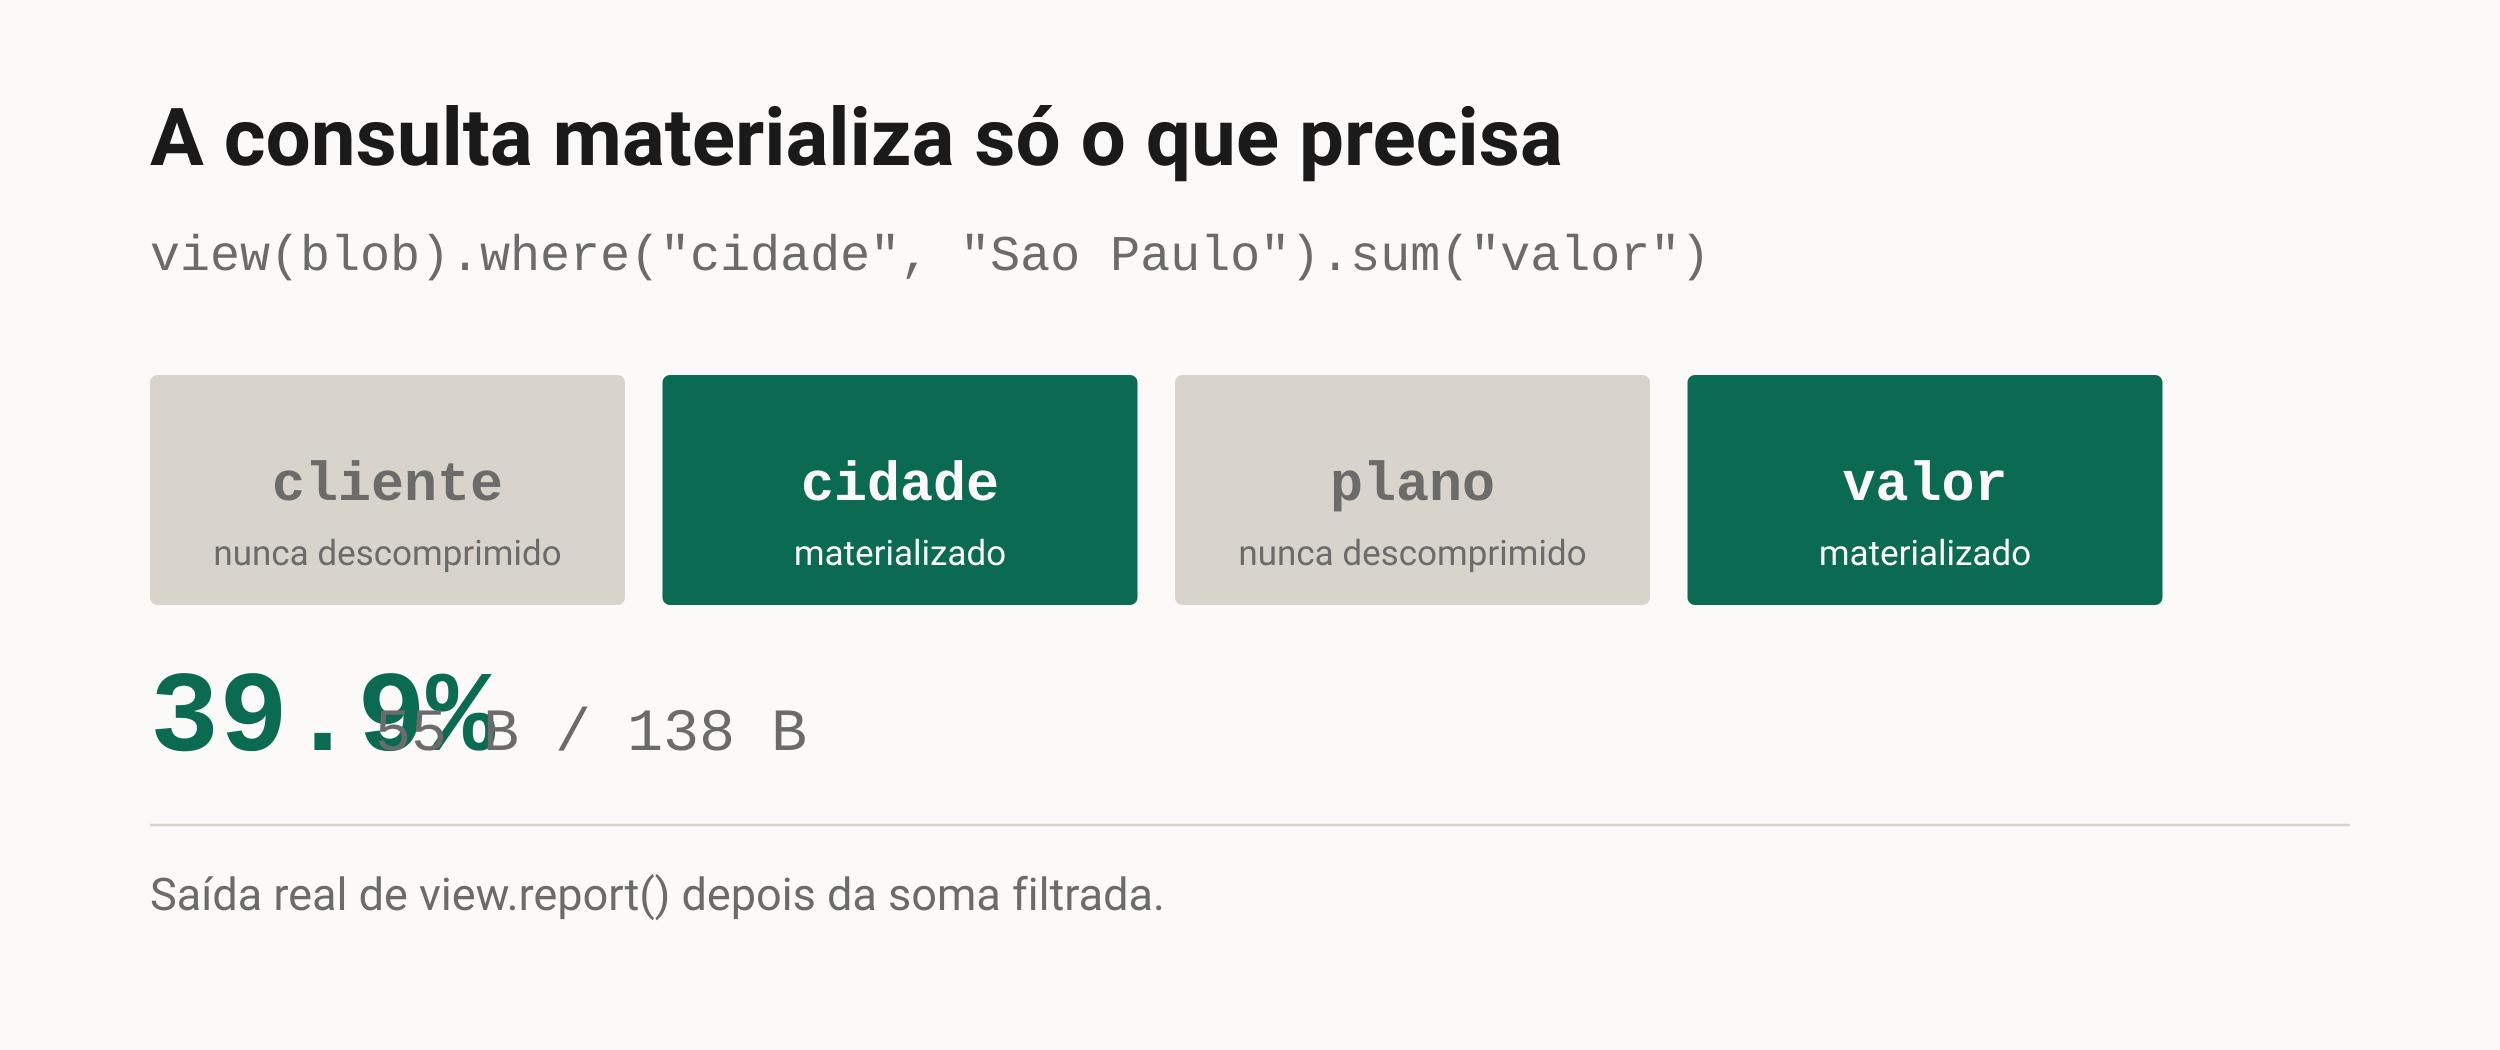
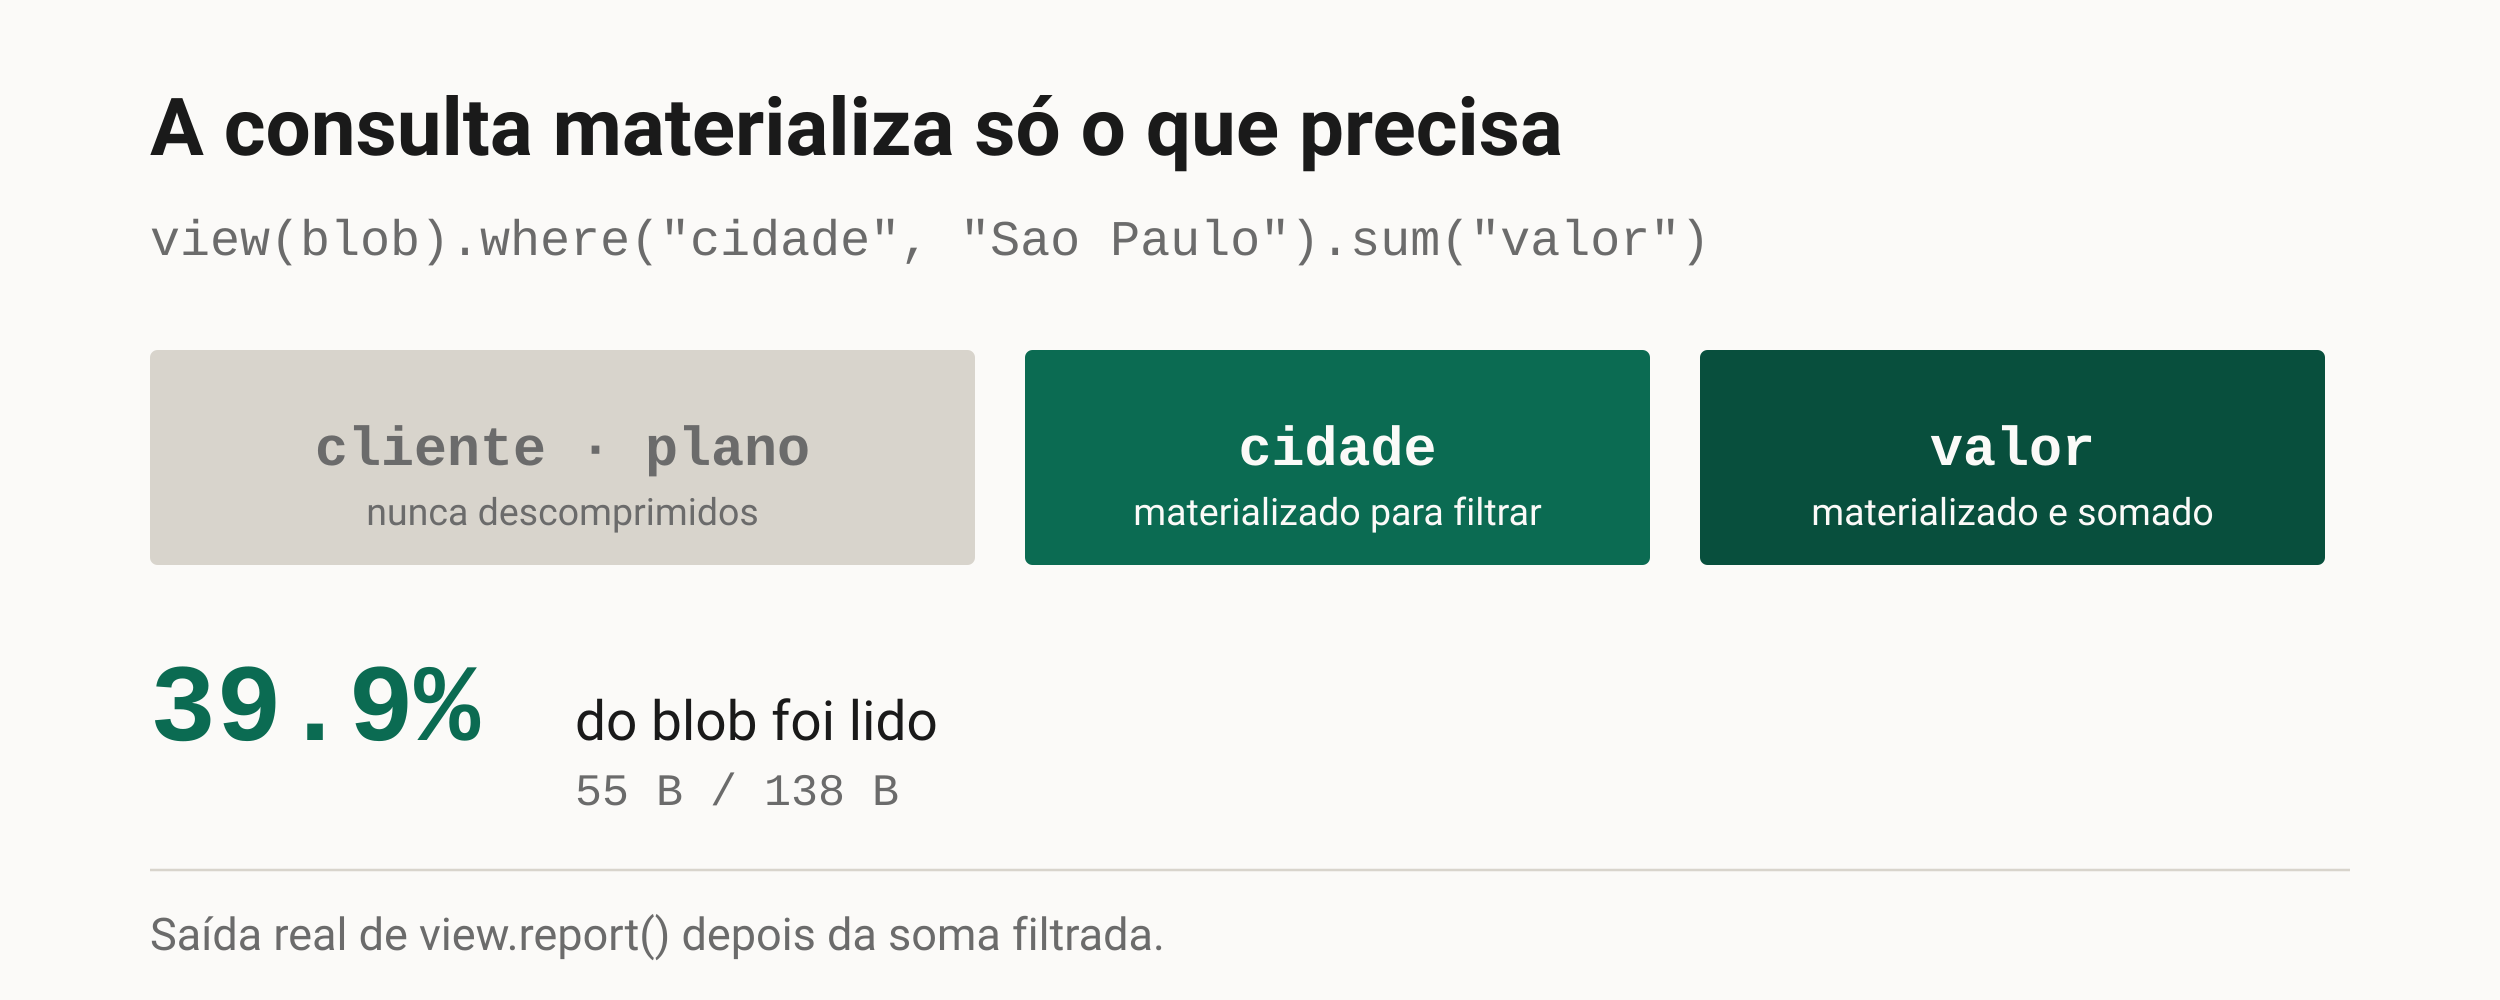
- <svg xmlns="http://www.w3.org/2000/svg" width="1000" height="420" viewBox="0 0 1000 420">
-   <rect width="1000" height="420" fill="#fbfaf8" />
-   <text x="60" y="66" font-family="system-ui, -apple-system, 'Segoe UI', Roboto, Helvetica, Arial, sans-serif" font-size="32" fill="#1a1a1a" font-weight="600" text-anchor="start" xml:space="preserve">A consulta materializa só o que precisa</text>
-   <text x="60" y="108" font-family="ui-monospace, SFMono-Regular, Consolas, 'Liberation Mono', monospace" font-size="20" fill="#6b6b6b" text-anchor="start" xml:space="preserve">view(blob).where("cidade", "Sao Paulo").sum("valor")</text>
-   <rect x="60" y="150" width="190" height="92" rx="3" fill="#d8d4cc" />
-   <text x="155" y="200" font-family="ui-monospace, SFMono-Regular, Consolas, 'Liberation Mono', monospace" font-size="22" fill="#6b6b6b" font-weight="600" text-anchor="middle" xml:space="preserve">cliente</text>
-   <text x="155" y="226" font-family="system-ui, -apple-system, 'Segoe UI', Roboto, Helvetica, Arial, sans-serif" font-size="14" fill="#6b6b6b" text-anchor="middle" xml:space="preserve">nunca descomprimido</text>
-   <rect x="265" y="150" width="190" height="92" rx="3" fill="#0b6b52" />
-   <text x="360" y="200" font-family="ui-monospace, SFMono-Regular, Consolas, 'Liberation Mono', monospace" font-size="22" fill="#fbfaf8" font-weight="600" text-anchor="middle" xml:space="preserve">cidade</text>
-   <text x="360" y="226" font-family="system-ui, -apple-system, 'Segoe UI', Roboto, Helvetica, Arial, sans-serif" font-size="14" fill="#fbfaf8" text-anchor="middle" xml:space="preserve">materializado</text>
-   <rect x="470" y="150" width="190" height="92" rx="3" fill="#d8d4cc" />
-   <text x="565" y="200" font-family="ui-monospace, SFMono-Regular, Consolas, 'Liberation Mono', monospace" font-size="22" fill="#6b6b6b" font-weight="600" text-anchor="middle" xml:space="preserve">plano</text>
-   <text x="565" y="226" font-family="system-ui, -apple-system, 'Segoe UI', Roboto, Helvetica, Arial, sans-serif" font-size="14" fill="#6b6b6b" text-anchor="middle" xml:space="preserve">nunca descomprimido</text>
-   <rect x="675" y="150" width="190" height="92" rx="3" fill="#0b6b52" />
-   <text x="770" y="200" font-family="ui-monospace, SFMono-Regular, Consolas, 'Liberation Mono', monospace" font-size="22" fill="#fbfaf8" font-weight="600" text-anchor="middle" xml:space="preserve">valor</text>
-   <text x="770" y="226" font-family="system-ui, -apple-system, 'Segoe UI', Roboto, Helvetica, Arial, sans-serif" font-size="14" fill="#fbfaf8" text-anchor="middle" xml:space="preserve">materializado</text>
-   <text x="60" y="300" font-family="ui-monospace, SFMono-Regular, Consolas, 'Liberation Mono', monospace" font-size="46" fill="#0b6b52" font-weight="600" text-anchor="start" xml:space="preserve">39.9%</text>
-   <text x="150" y="300" font-family="ui-monospace, SFMono-Regular, Consolas, 'Liberation Mono', monospace" font-size="24" fill="#6b6b6b" text-anchor="start" xml:space="preserve">55 B / 138 B</text>
-   <line x1="60" y1="330" x2="940" y2="330" stroke="#d8d4cc" stroke-width="1" />
-   <text x="60" y="364" font-family="system-ui, -apple-system, 'Segoe UI', Roboto, Helvetica, Arial, sans-serif" font-size="18" fill="#6b6b6b" text-anchor="start" xml:space="preserve">Saída real de view.report() depois da soma filtrada.</text>
+ <svg xmlns="http://www.w3.org/2000/svg" width="1000" height="400" viewBox="0 0 1000 400">
+   <rect width="1000" height="400" fill="#fbfaf8" />
+   <text x="60" y="62" font-family="system-ui, -apple-system, 'Segoe UI', Roboto, Helvetica, Arial, sans-serif" font-size="32" fill="#1a1a1a" font-weight="600" text-anchor="start" xml:space="preserve">A consulta materializa só o que precisa</text>
+   <text x="60" y="102" font-family="ui-monospace, SFMono-Regular, Consolas, 'Liberation Mono', monospace" font-size="20" fill="#6b6b6b" text-anchor="start" xml:space="preserve">view(blob).where("cidade", "Sao Paulo").sum("valor")</text>
+   <rect x="60" y="140" width="330" height="86" rx="3" fill="#d8d4cc" />
+   <text x="225" y="186" font-family="ui-monospace, SFMono-Regular, Consolas, 'Liberation Mono', monospace" font-size="22" fill="#6b6b6b" font-weight="600" text-anchor="middle" xml:space="preserve">cliente · plano</text>
+   <text x="225" y="210" font-family="system-ui, -apple-system, 'Segoe UI', Roboto, Helvetica, Arial, sans-serif" font-size="15" fill="#6b6b6b" text-anchor="middle" xml:space="preserve">nunca descomprimidos</text>
+   <rect x="410" y="140" width="250" height="86" rx="3" fill="#0b6b52" />
+   <text x="535" y="186" font-family="ui-monospace, SFMono-Regular, Consolas, 'Liberation Mono', monospace" font-size="22" fill="#fbfaf8" font-weight="600" text-anchor="middle" xml:space="preserve">cidade</text>
+   <text x="535" y="210" font-family="system-ui, -apple-system, 'Segoe UI', Roboto, Helvetica, Arial, sans-serif" font-size="15" fill="#fbfaf8" text-anchor="middle" xml:space="preserve">materializado para filtrar</text>
+   <rect x="680" y="140" width="250" height="86" rx="3" fill="#084f3d" />
+   <text x="805" y="186" font-family="ui-monospace, SFMono-Regular, Consolas, 'Liberation Mono', monospace" font-size="22" fill="#fbfaf8" font-weight="600" text-anchor="middle" xml:space="preserve">valor</text>
+   <text x="805" y="210" font-family="system-ui, -apple-system, 'Segoe UI', Roboto, Helvetica, Arial, sans-serif" font-size="15" fill="#fbfaf8" text-anchor="middle" xml:space="preserve">materializado e somado</text>
+   <text x="60" y="296" font-family="ui-monospace, SFMono-Regular, Consolas, 'Liberation Mono', monospace" font-size="44" fill="#0b6b52" font-weight="600" text-anchor="start" xml:space="preserve">39.9%</text>
+   <text x="230" y="296" font-family="system-ui, -apple-system, 'Segoe UI', Roboto, Helvetica, Arial, sans-serif" font-size="22" fill="#1a1a1a" text-anchor="start" xml:space="preserve">do blob foi lido</text>
+   <text x="230" y="322" font-family="ui-monospace, SFMono-Regular, Consolas, 'Liberation Mono', monospace" font-size="18" fill="#6b6b6b" text-anchor="start" xml:space="preserve">55 B / 138 B</text>
+   <line x1="60" y1="348" x2="940" y2="348" stroke="#d8d4cc" stroke-width="1" />
+   <text x="60" y="380" font-family="system-ui, -apple-system, 'Segoe UI', Roboto, Helvetica, Arial, sans-serif" font-size="18" fill="#6b6b6b" text-anchor="start" xml:space="preserve">Saída real de view.report() depois da soma filtrada.</text>
</svg>
